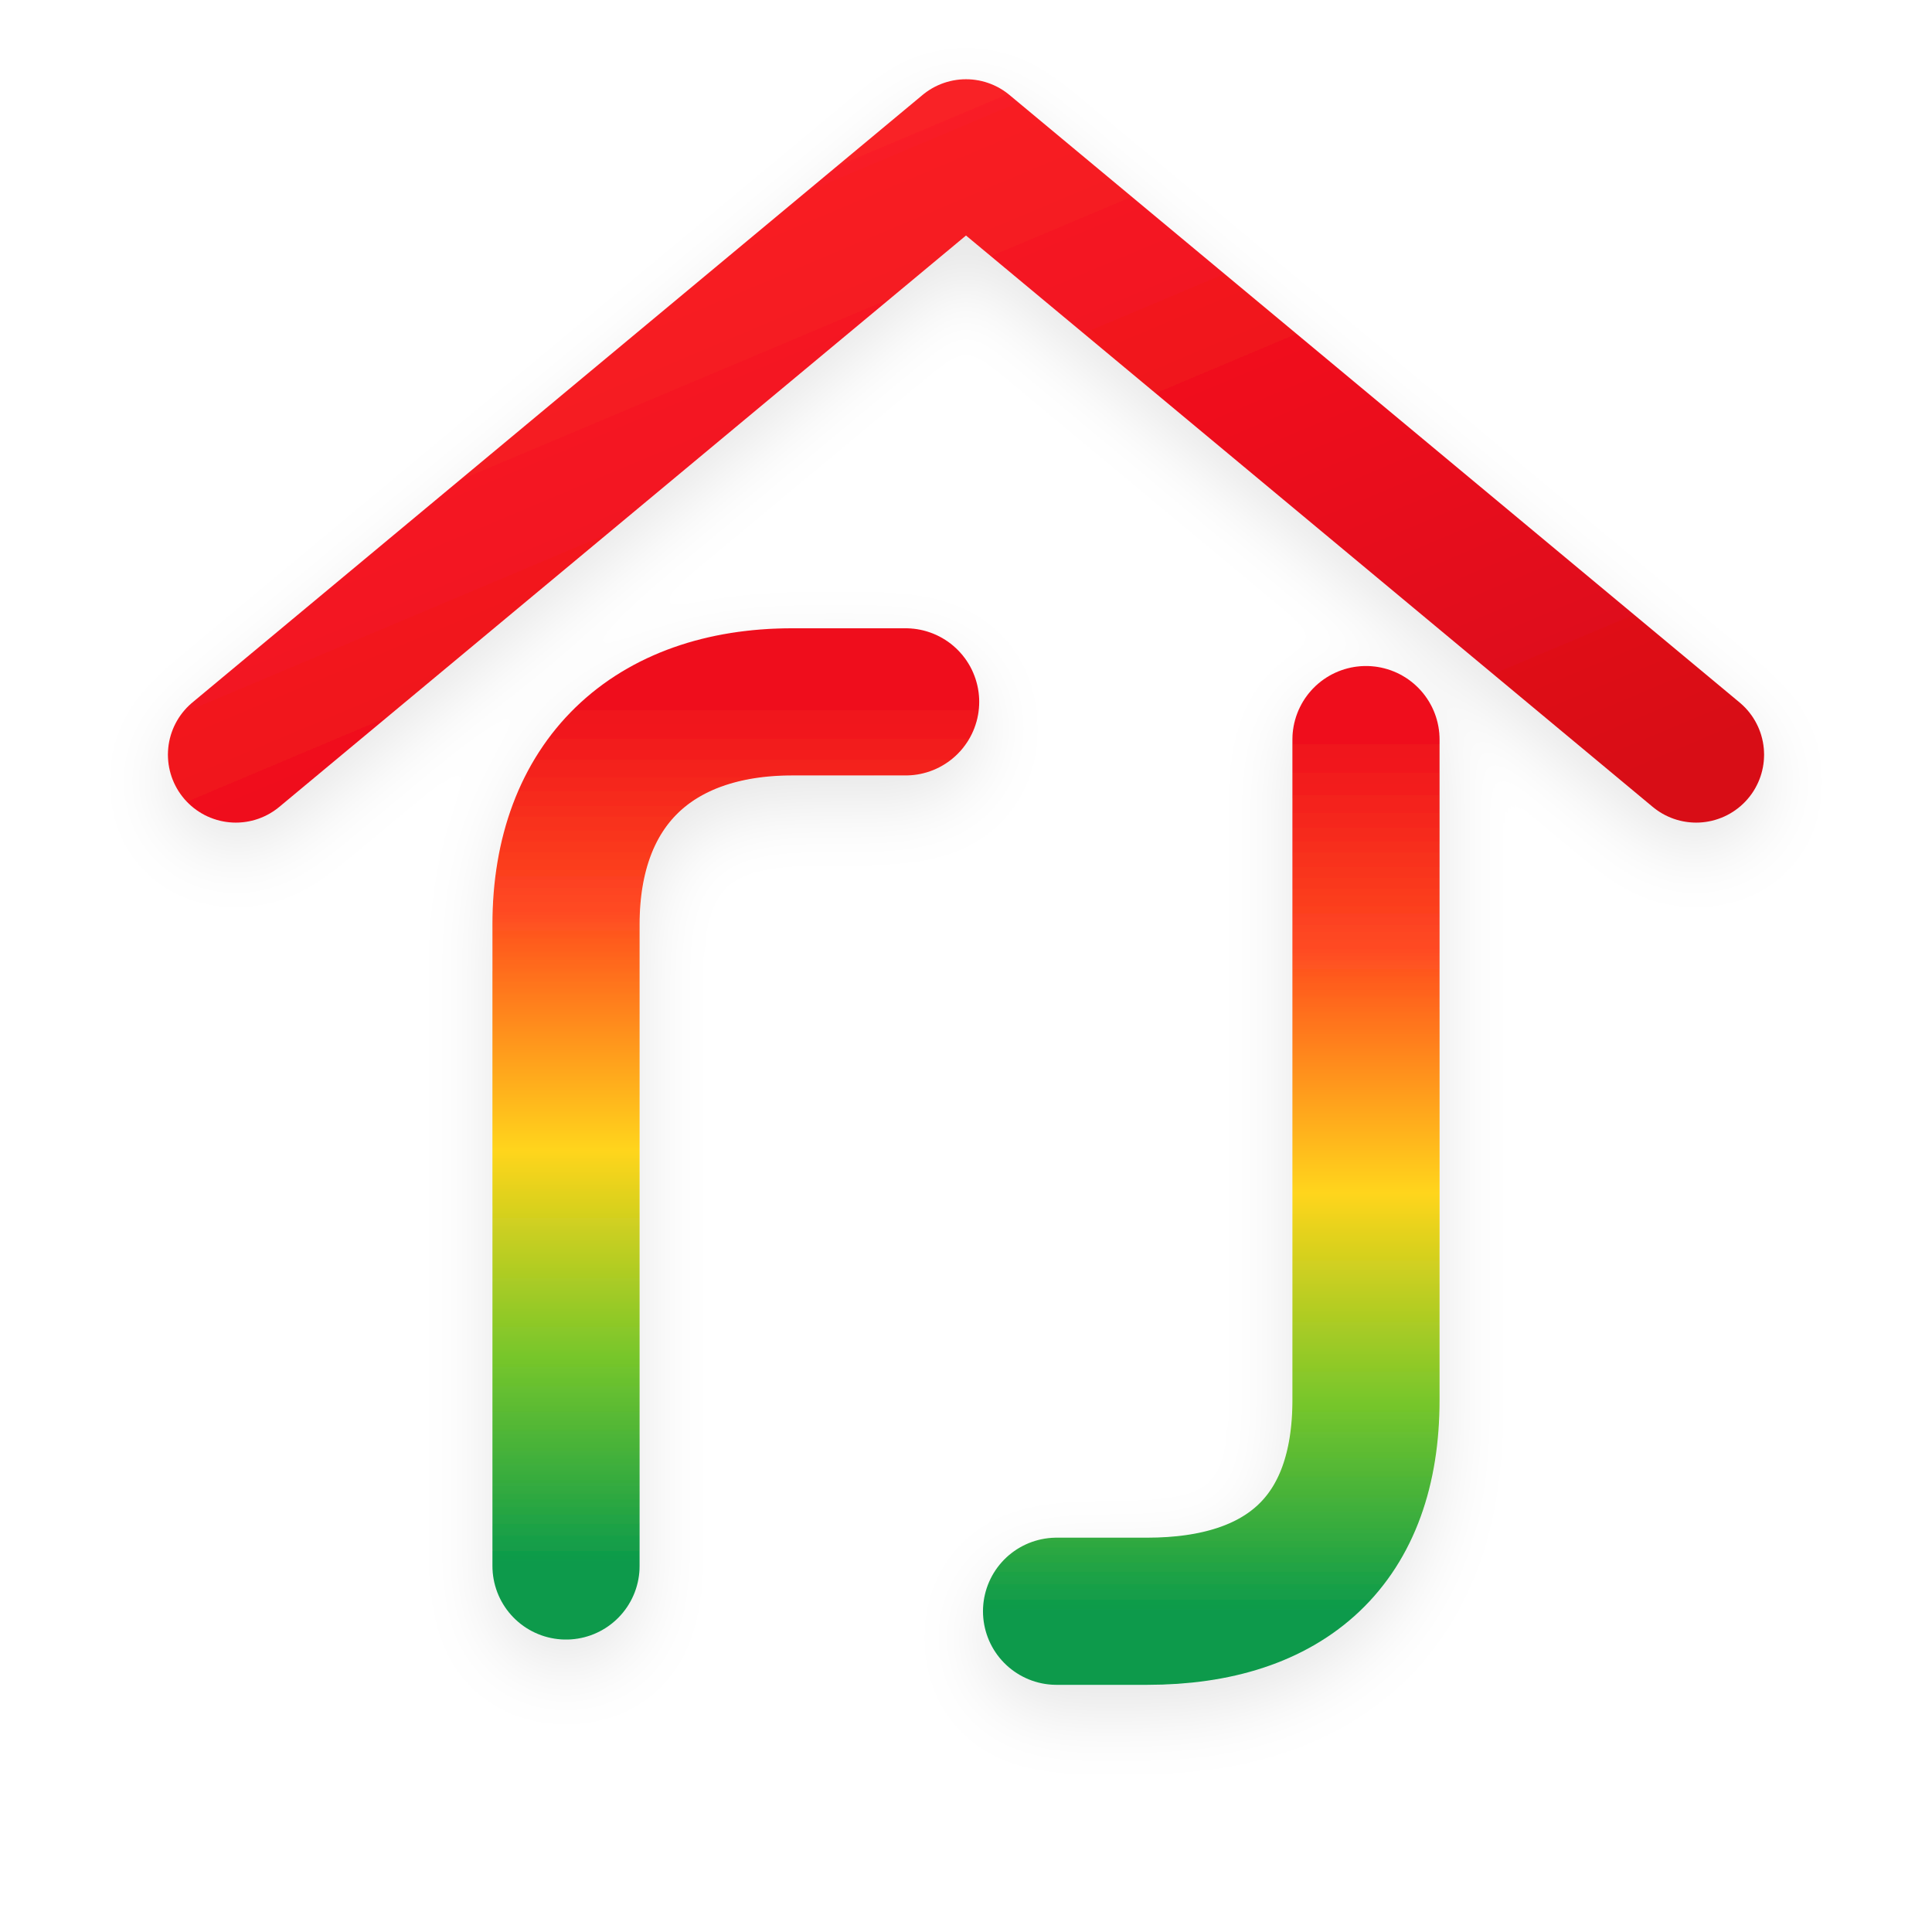
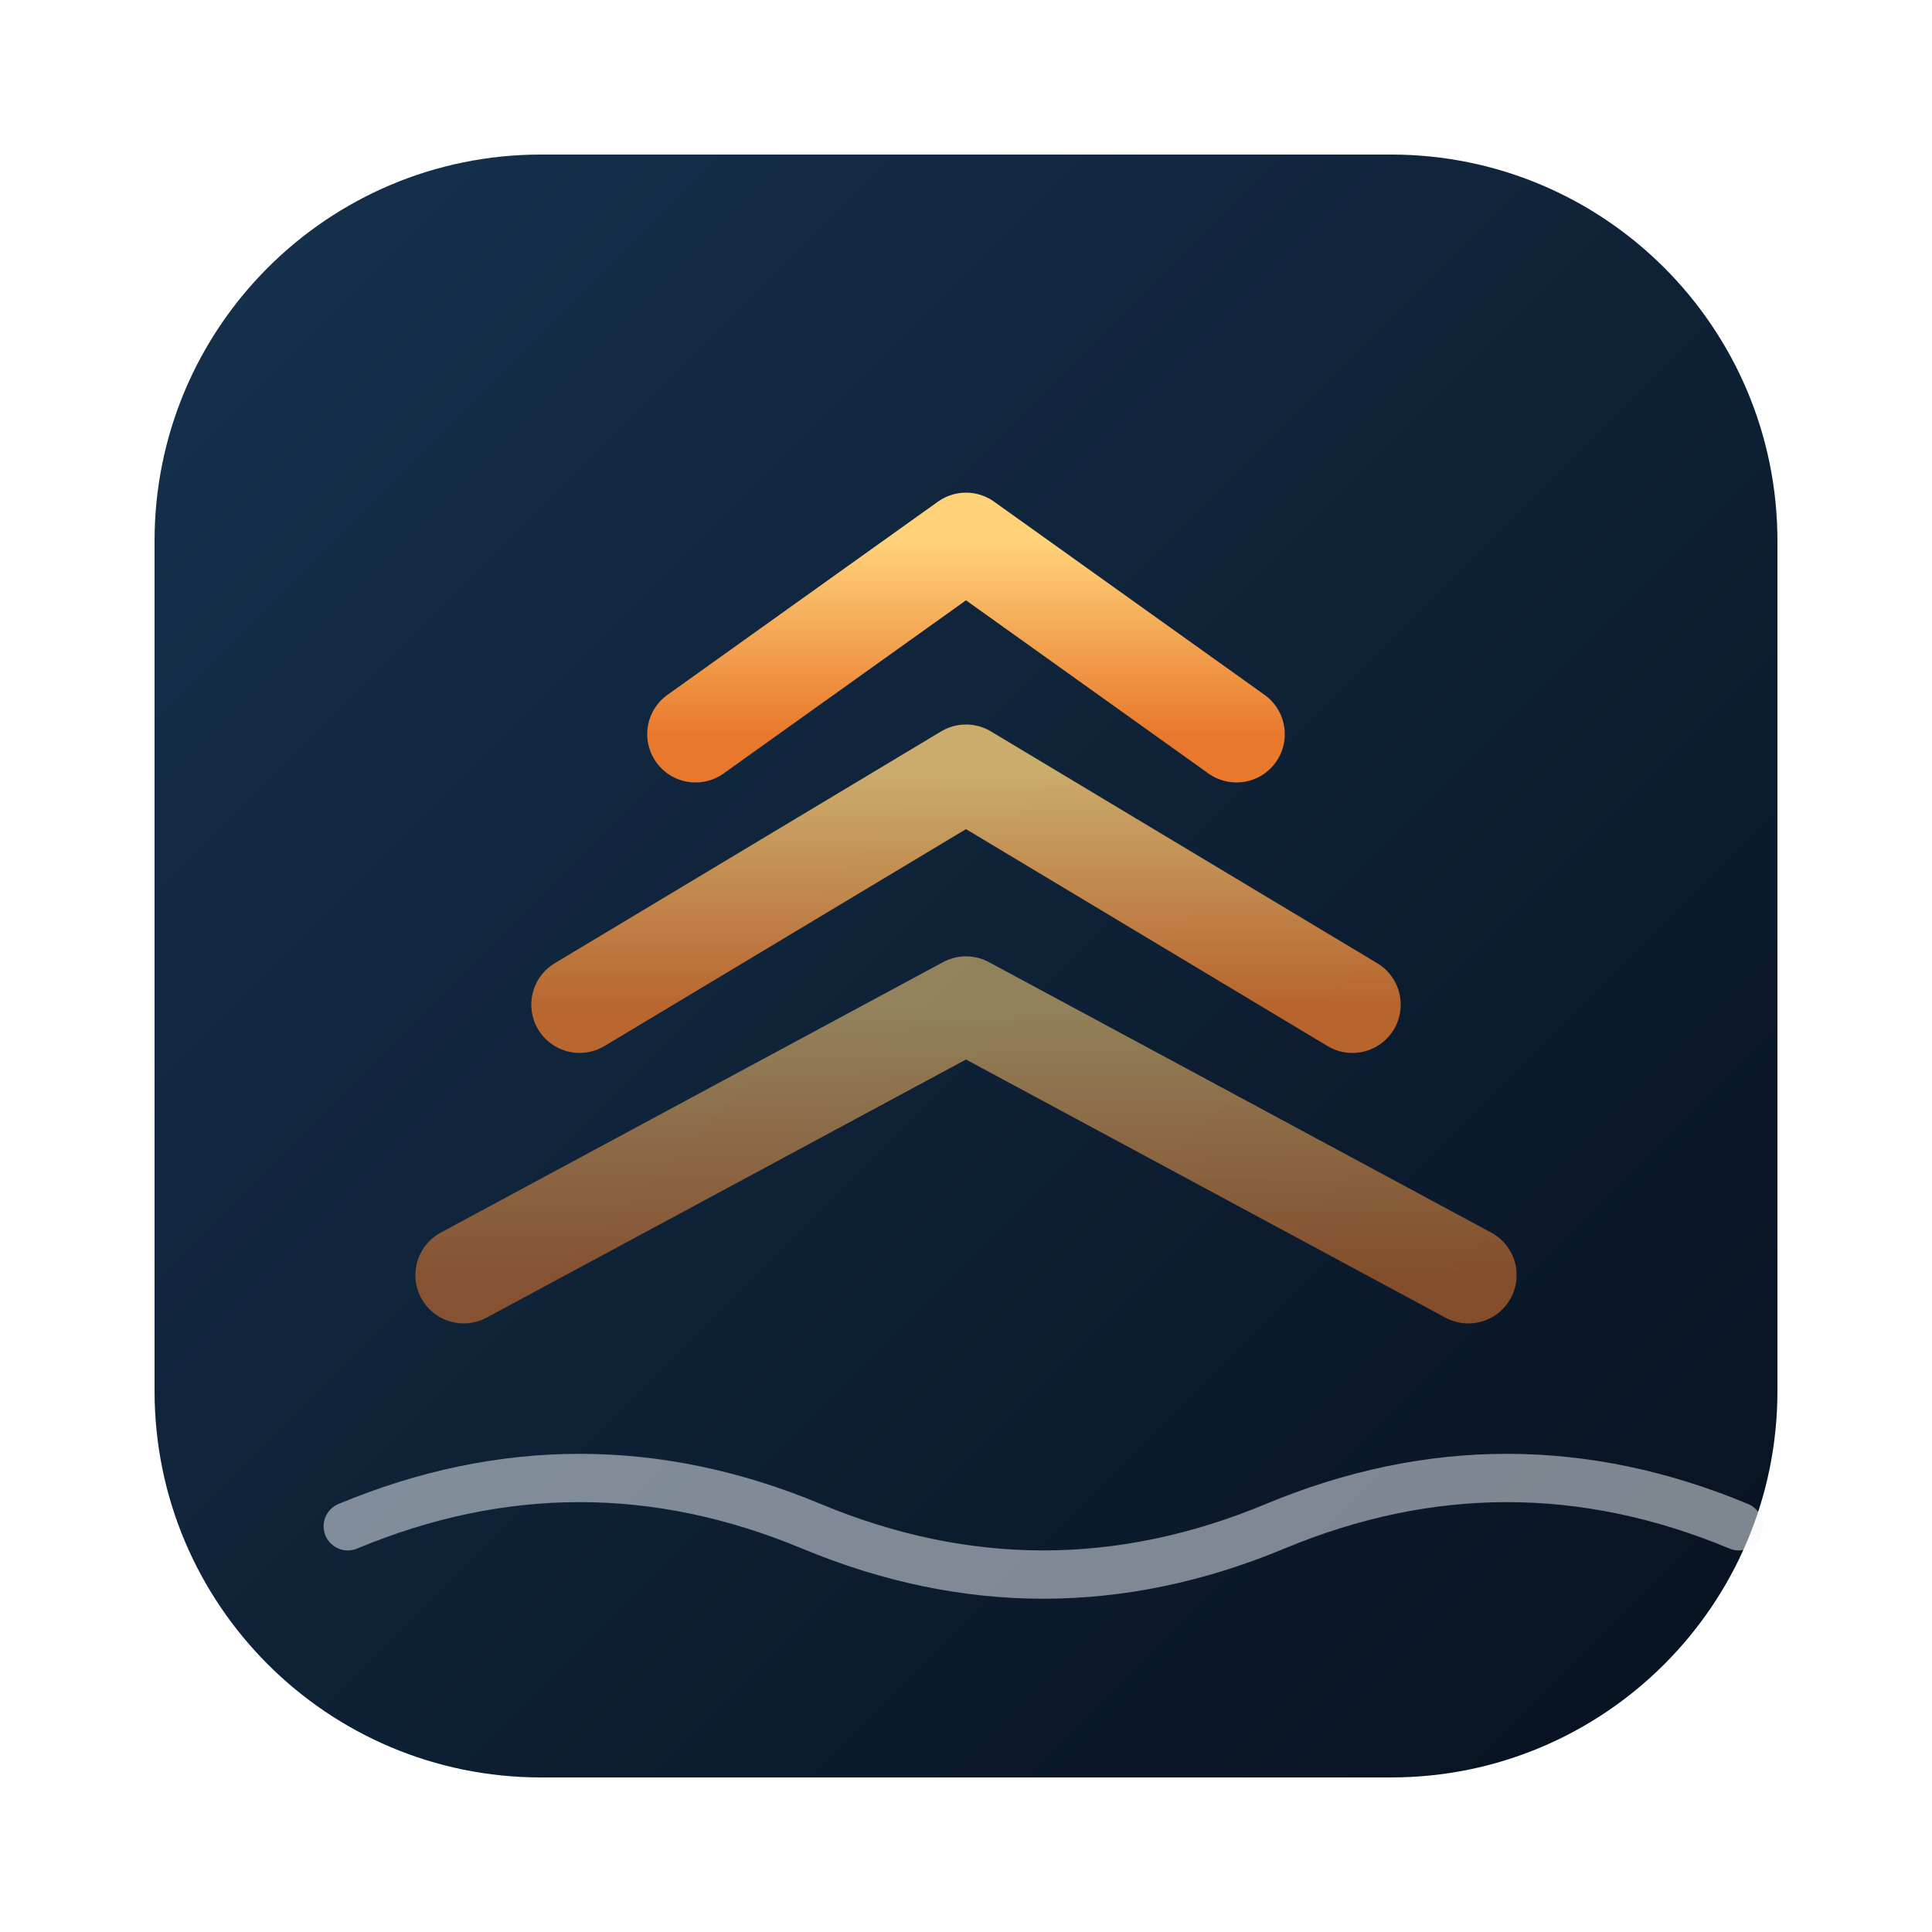
- <svg xmlns="http://www.w3.org/2000/svg" width="1024" height="1024" viewBox="0 0 1024 1024" role="img" aria-labelledby="title desc">
+ <svg xmlns="http://www.w3.org/2000/svg" viewBox="0 0 100 100" role="img" aria-label="Wärmewerft Icon">
  <defs>
-     <linearGradient id="roofGradient" x1="0" y1="0" x2="1" y2="1">
-       <stop offset="0%" stop-color="#ff2a2a" />
-       <stop offset="55%" stop-color="#ef101d" />
-       <stop offset="100%" stop-color="#d80b18" />
+     <linearGradient id="navyGrad" x1="0%" y1="0%" x2="100%" y2="100%">
+       <stop offset="0%" stop-color="#16324f" />
+       <stop offset="100%" stop-color="#07111f" />
    </linearGradient>
-     <linearGradient id="energyGradient" x1="0" y1="0" x2="0" y2="1">
-       <stop offset="0%" stop-color="#ef101d" />
-       <stop offset="24%" stop-color="#ff4a20" />
-       <stop offset="52%" stop-color="#ffd51a" />
-       <stop offset="76%" stop-color="#77c62b" />
-       <stop offset="100%" stop-color="#0b9a4b" />
+     <linearGradient id="chevGrad" x1="0%" y1="100%" x2="0%" y2="0%">
+       <stop offset="0%" stop-color="#e8792c" />
+       <stop offset="100%" stop-color="#ffd27a" />
    </linearGradient>
-     <filter id="softShadow" x="-20%" y="-20%" width="140%" height="150%">
-       <feDropShadow dx="0" dy="14" stdDeviation="18" flood-color="#000000" flood-opacity="0.10" />
-     </filter>
  </defs>
-   <g fill="none" stroke-linecap="round" stroke-linejoin="round" filter="url(#softShadow)">
-     <path d="M125 400 L512 78 L899 400" stroke="url(#roofGradient)" stroke-width="72" />
-     <path d="M300 830 V490              C300 415 346 372 420 372              H480" stroke="url(#energyGradient)" stroke-width="78" />
-     <path d="M724 392 V742              C724 816 682 854 608 854              H560" stroke="url(#energyGradient)" stroke-width="78" />
-   </g>
+   <rect x="8" y="8" width="84" height="84" rx="20" fill="url(#navyGrad)" />
+   <path d="M24 66 L50 52 L76 66" fill="none" stroke="url(#chevGrad)" stroke-width="5" stroke-linecap="round" stroke-linejoin="round" opacity="0.55" />
+   <path d="M30 52 L50 40 L70 52" fill="none" stroke="url(#chevGrad)" stroke-width="5" stroke-linecap="round" stroke-linejoin="round" opacity="0.78" />
+   <path d="M36 38 L50 28 L64 38" fill="none" stroke="url(#chevGrad)" stroke-width="5" stroke-linecap="round" stroke-linejoin="round" />
+   <path d="M18 79 Q 30 74, 42 79 T 66 79 T 90 79" fill="none" stroke="#f4f7fb" stroke-width="2.5" stroke-linecap="round" opacity="0.5" />
</svg>
